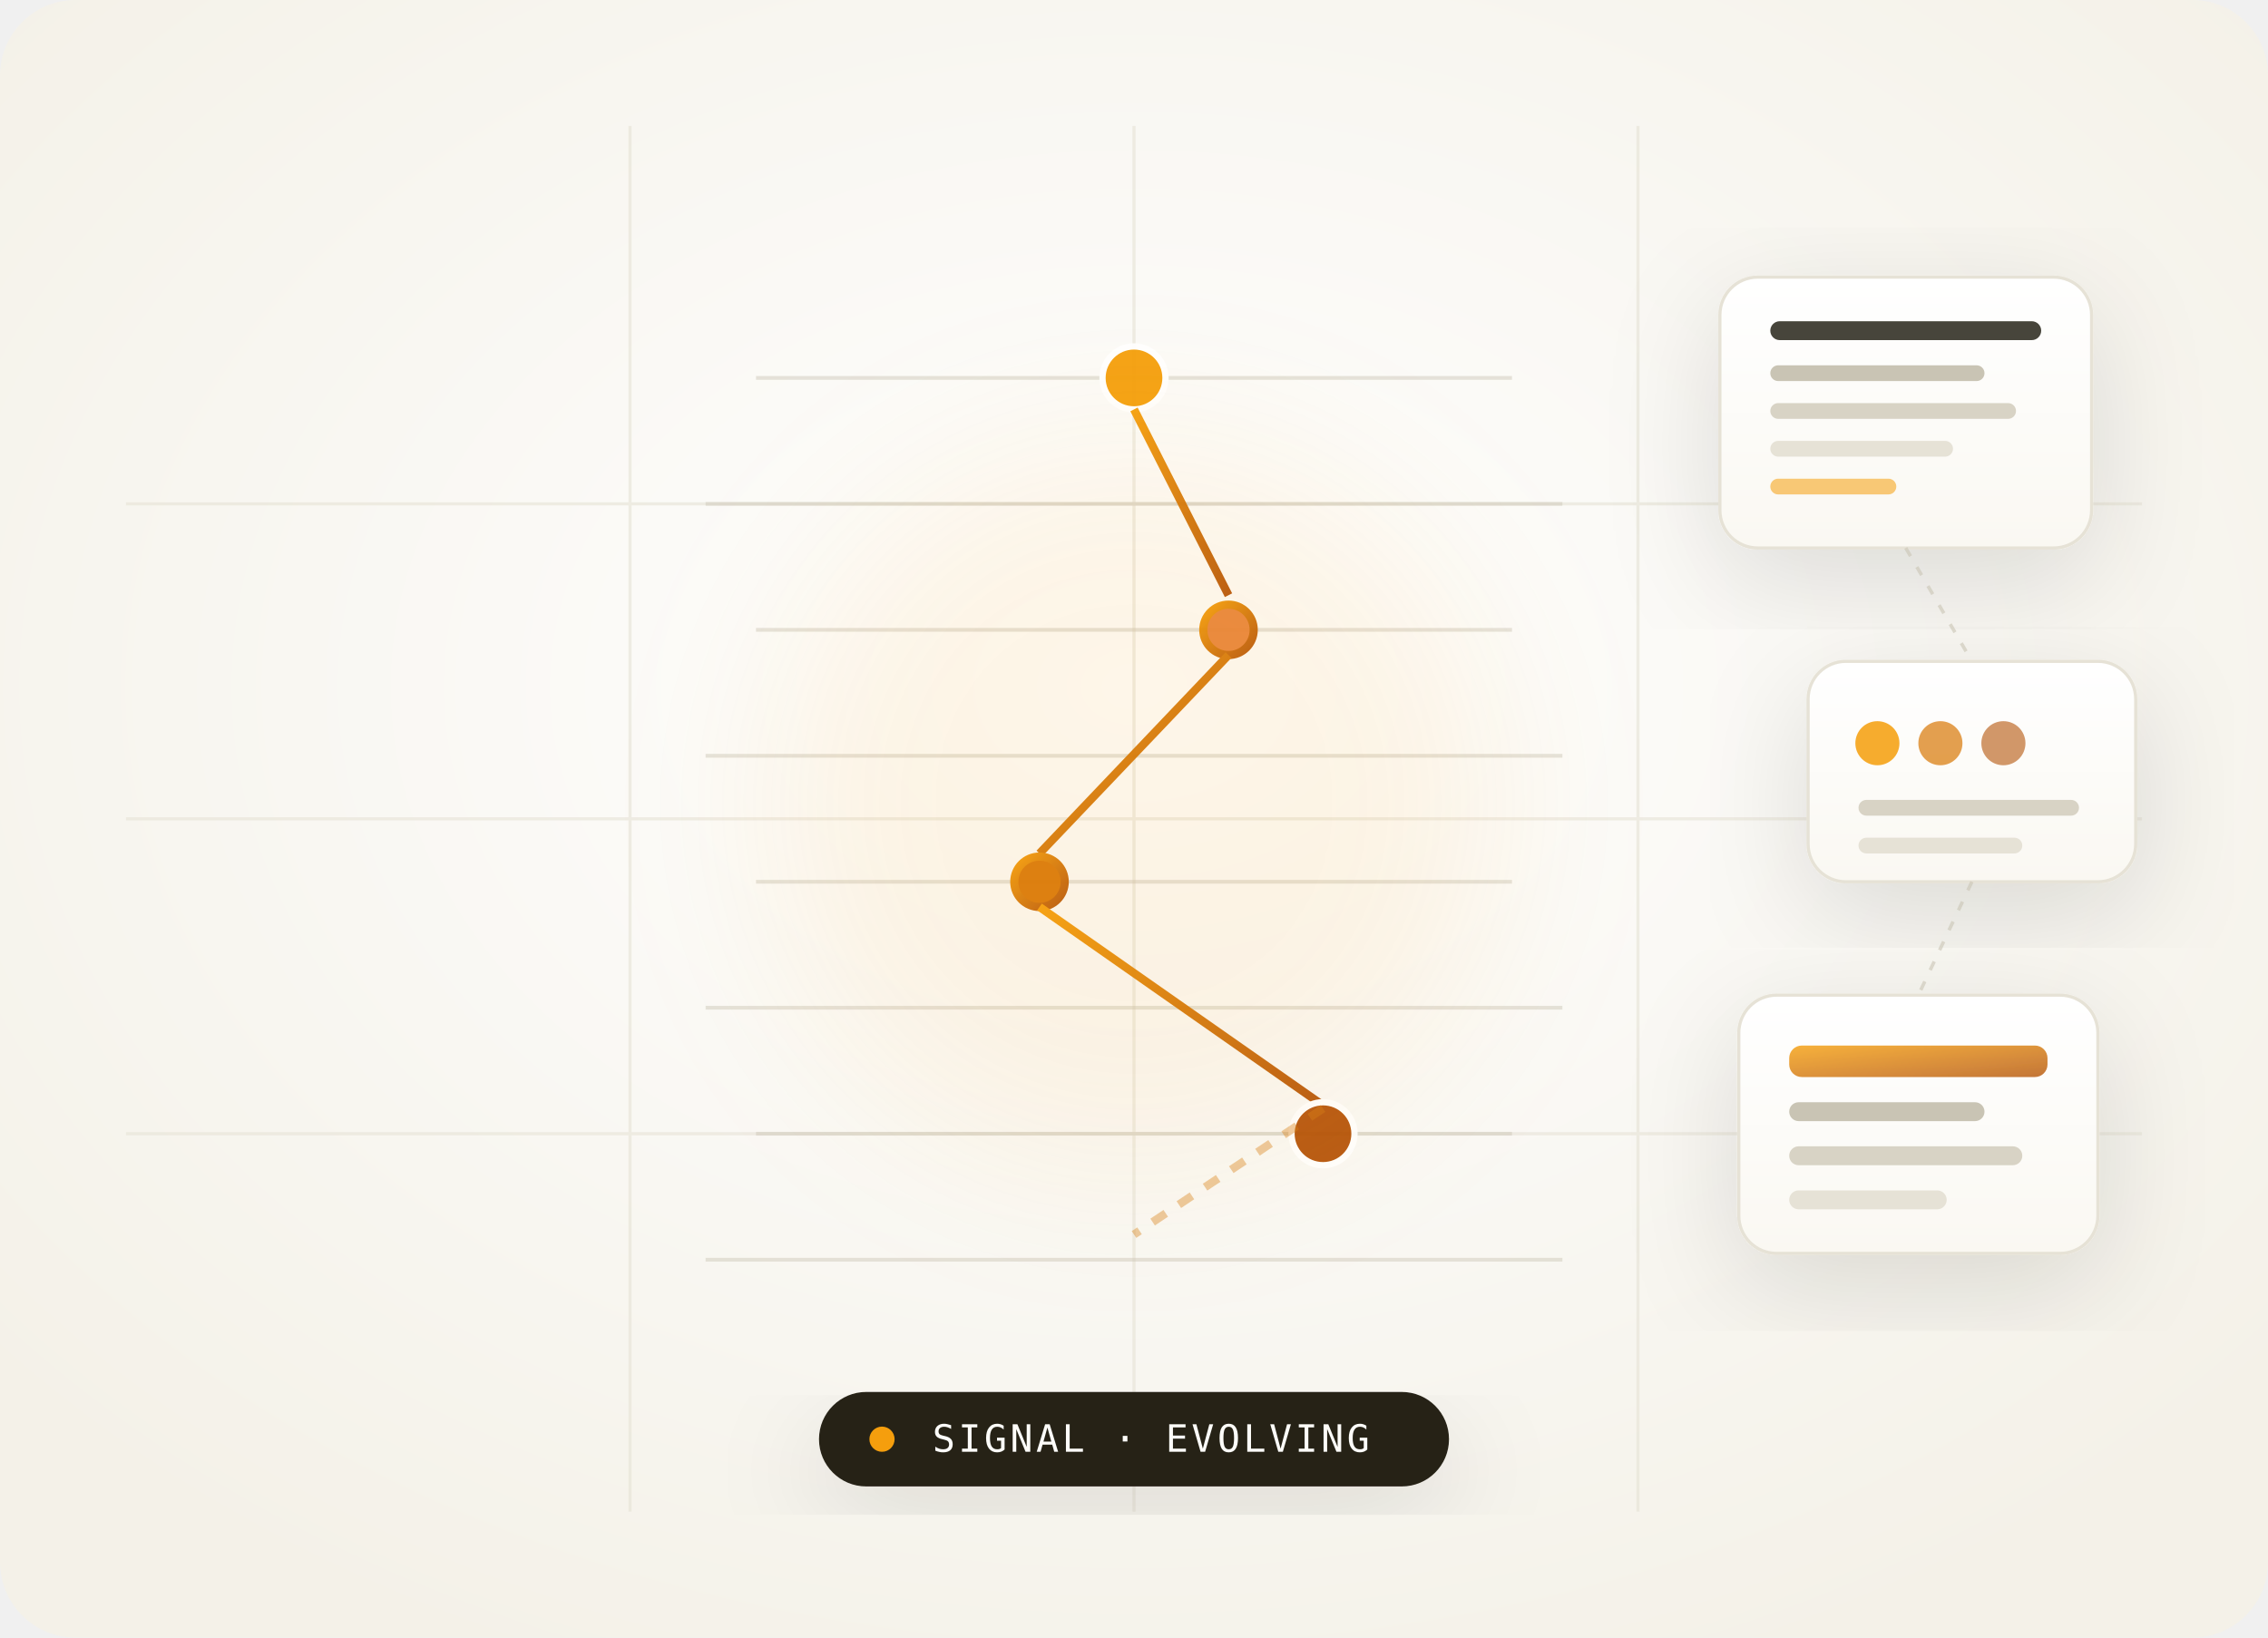
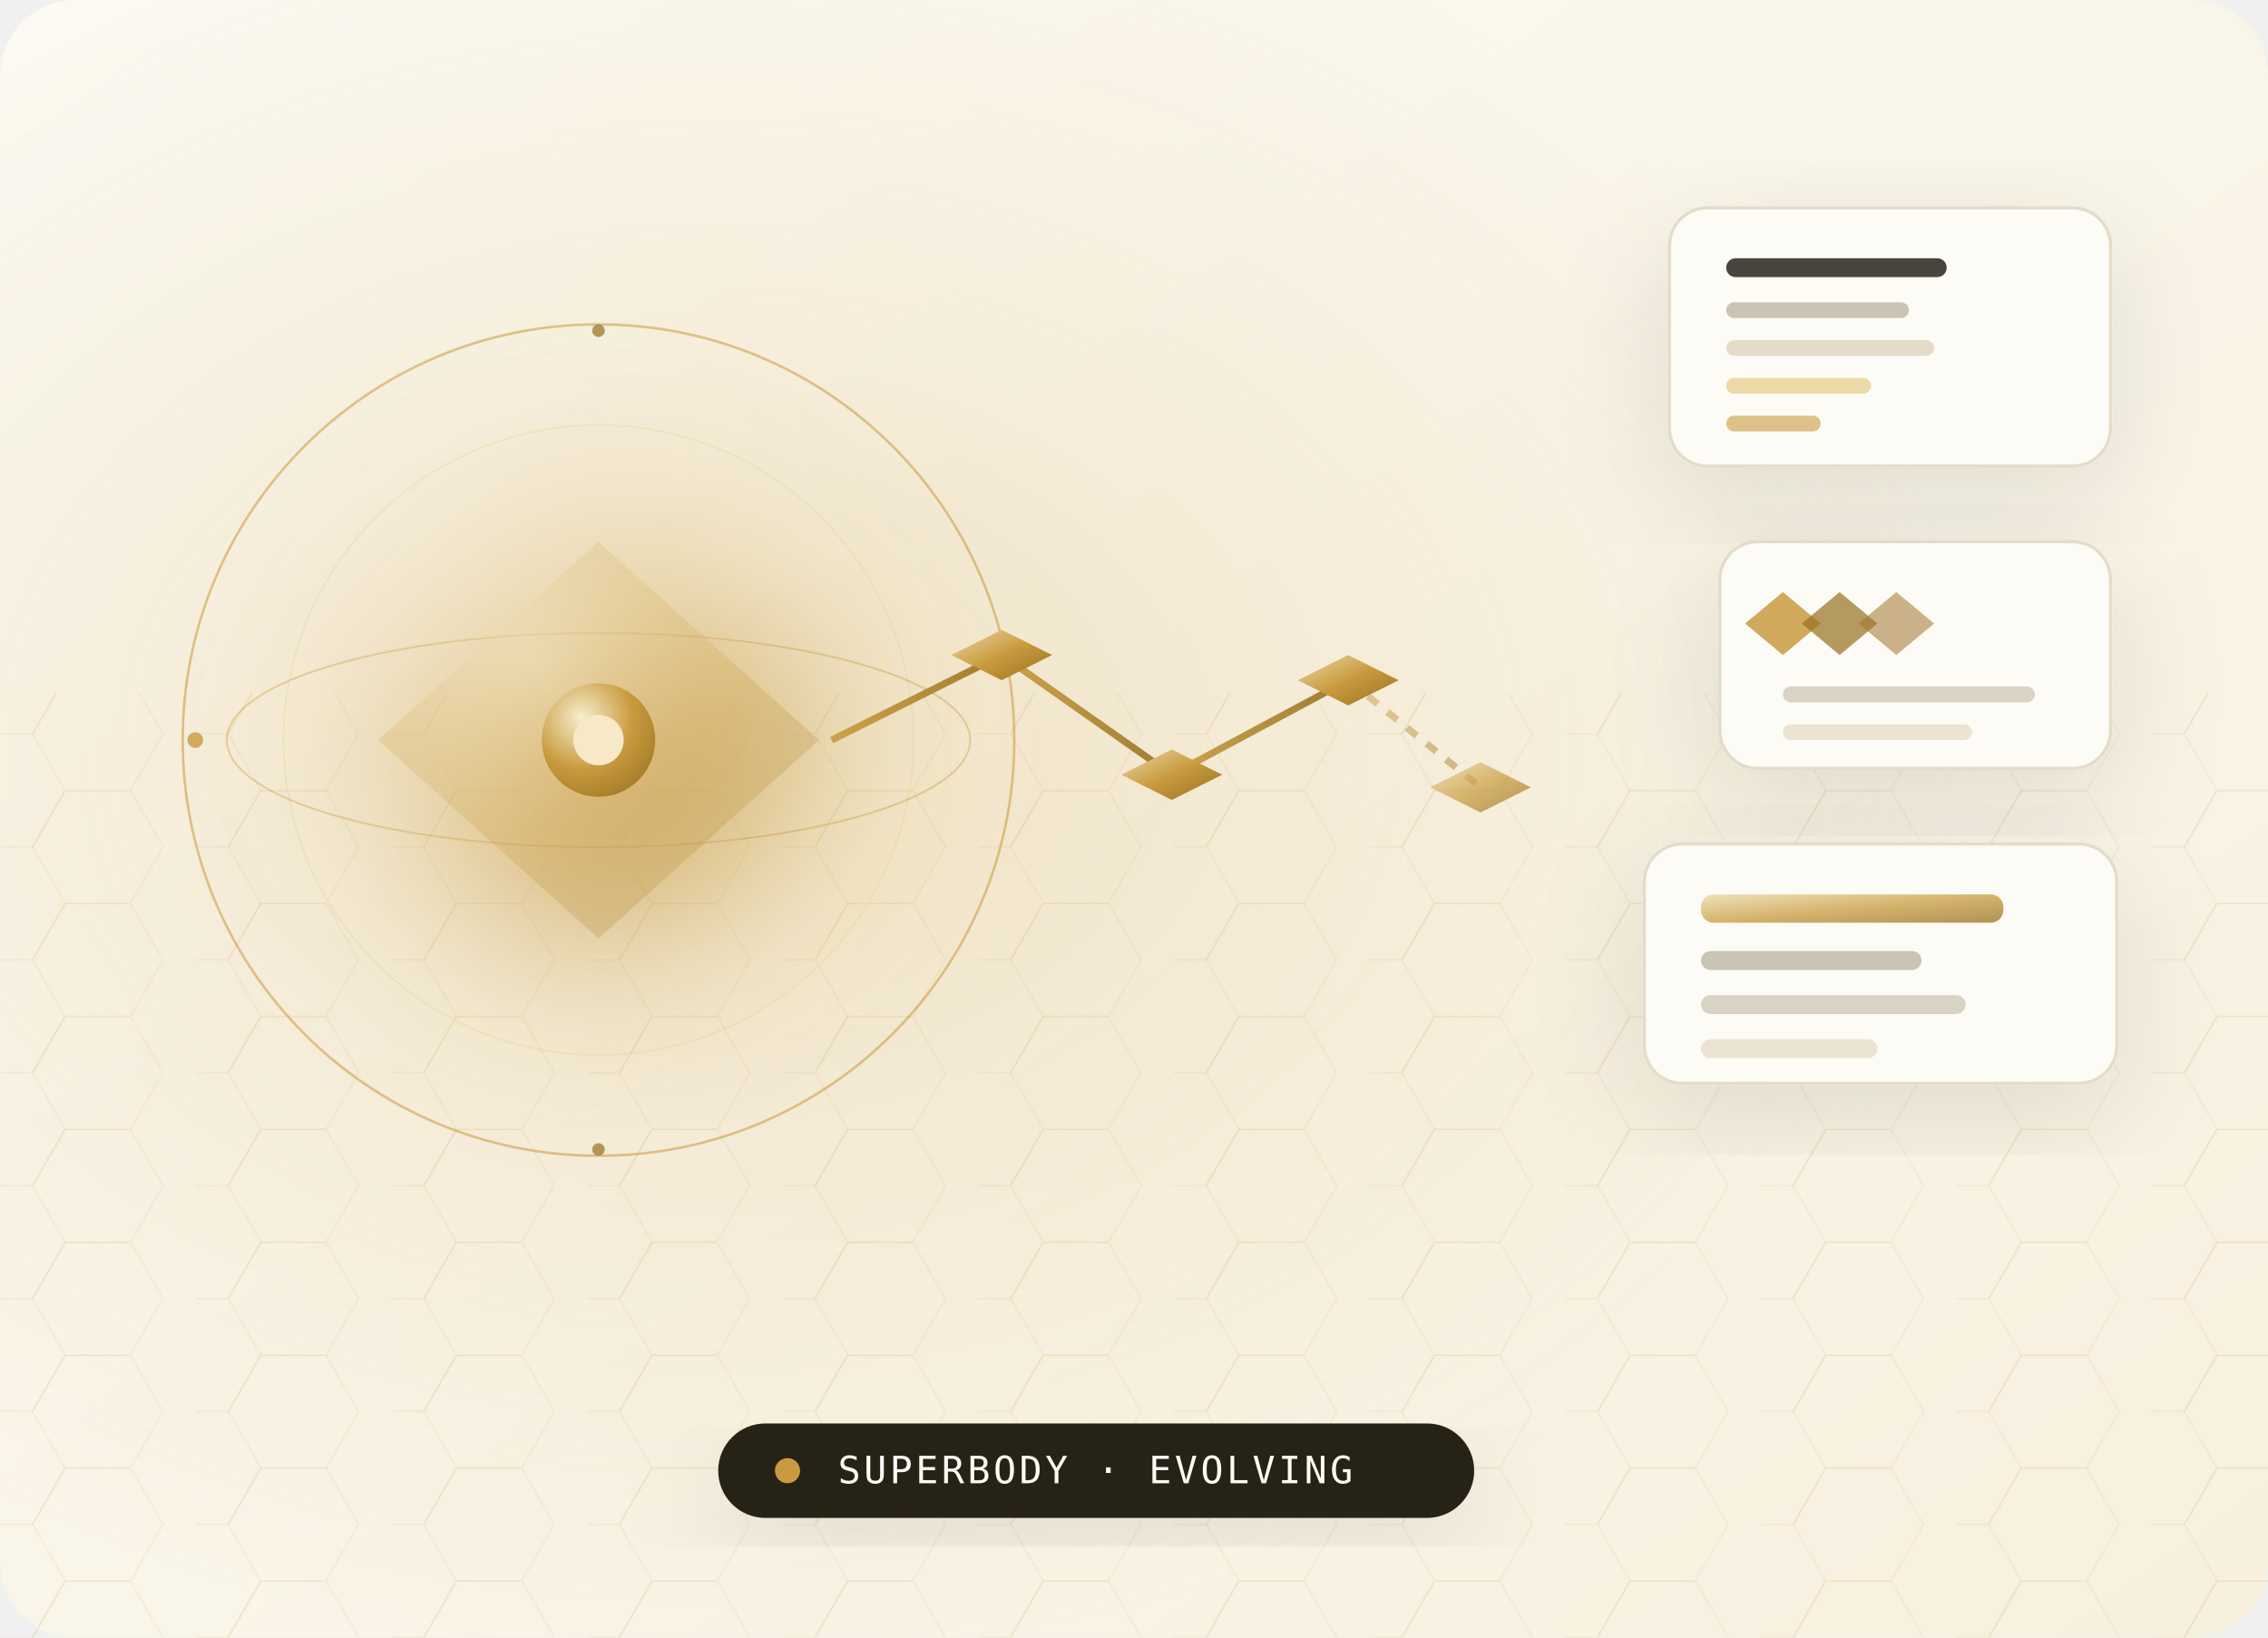
<svg xmlns="http://www.w3.org/2000/svg" width="720" height="520" viewBox="0 0 720 520">
  <defs>
-     <linearGradient id="hg" x1="0%" y1="0%" x2="100%" y2="100%">
-       <stop offset="0%" stop-color="#f59e0b" />
-       <stop offset="100%" stop-color="#b45309" />
+     <linearGradient id="bg" x1="0%" y1="0%" x2="100%" y2="100%">
+       <stop offset="0%" stop-color="#FCFAF3" />
+       <stop offset="100%" stop-color="#F7F0DE" />
    </linearGradient>
-     <radialGradient id="bg" cx="50%" cy="42%" r="65%">
-       <stop offset="0%" stop-color="#ffffff" />
-       <stop offset="100%" stop-color="#f4f1e8" />
+     <radialGradient id="halo" cx="32%" cy="46%" r="55%">
+       <stop offset="0%" stop-color="#EBD9A8" stop-opacity="0.5" />
+       <stop offset="42%" stop-color="#D9B878" stop-opacity="0.16" />
+       <stop offset="100%" stop-color="#D9B878" stop-opacity="0" />
    </radialGradient>
-     <linearGradient id="panel" x1="0%" y1="0%" x2="0%" y2="100%">
-       <stop offset="0%" stop-color="#ffffff" />
-       <stop offset="100%" stop-color="#faf8f2" />
+     <linearGradient id="gold" x1="0%" y1="0%" x2="100%" y2="100%">
+       <stop offset="0%" stop-color="#EBD9A8" />
+       <stop offset="0.5" stop-color="#C99B3F" />
+       <stop offset="1" stop-color="#96701F" />
    </linearGradient>
+     <radialGradient id="goldFill" cx="0.35" cy="0.3" r="0.9">
+       <stop offset="0%" stop-color="#F7EDCD" />
+       <stop offset="0.5" stop-color="#C99B3F" />
+       <stop offset="1" stop-color="#96701F" />
+     </radialGradient>
+     <linearGradient id="path" x1="0%" y1="0%" x2="100%" y2="0%">
+       <stop offset="0%" stop-color="#C99B3F" />
+       <stop offset="100%" stop-color="#96701F" />
+     </linearGradient>
+     <pattern id="lattice" width="54" height="31.18" patternUnits="userSpaceOnUse" patternTransform="scale(1.15)">
+       <path d="M 18 0 L 9 15.59 L -9 15.59 L -18 0 L -9 -15.59 L 9 -15.59 Z" fill="none" stroke="#C99B3F" stroke-width="0.5" opacity="0.12" />
+       <path transform="translate(27 15.59)" d="M 18 0 L 9 15.59 L -9 15.59 L -18 0 L -9 -15.59 L 9 -15.59 Z" fill="none" stroke="#C99B3F" stroke-width="0.5" opacity="0.12" />
+       <path transform="translate(27 -15.59)" d="M 18 0 L 9 15.59 L -9 15.59 L -18 0 L -9 -15.59 L 9 -15.59 Z" fill="none" stroke="#C99B3F" stroke-width="0.5" opacity="0.12" />
+     </pattern>
+     <filter id="soft" x="-80%" y="-80%" width="260%" height="260%">
+       <feGaussianBlur in="SourceGraphic" stdDeviation="30" />
+     </filter>
    <filter id="drop" x="-30%" y="-30%" width="160%" height="160%">
-       <feDropShadow dx="0" dy="10" stdDeviation="18" flood-color="#262419" flood-opacity="0.12" />
-     </filter>
-     <filter id="soft" x="-60%" y="-60%" width="220%" height="220%">
-       <feGaussianBlur in="SourceGraphic" stdDeviation="26" />
+       <feDropShadow dx="0" dy="10" stdDeviation="18" flood-color="#262419" flood-opacity="0.1" />
    </filter>
  </defs>
  <rect width="720" height="520" rx="24" fill="url(#bg)" />
-   <g opacity="0.6" stroke="#e6e2d6" stroke-width="1">
-     <line x1="40" y1="160" x2="680" y2="160" />
-     <line x1="40" y1="260" x2="680" y2="260" />
-     <line x1="40" y1="360" x2="680" y2="360" />
-     <line x1="200" y1="40" x2="200" y2="480" />
-     <line x1="360" y1="40" x2="360" y2="480" />
-     <line x1="520" y1="40" x2="520" y2="480" />
+   <rect width="720" height="520" rx="24" fill="url(#halo)" />
+   <rect y="220" width="720" height="300" fill="url(#lattice)" opacity="0.8" />
+   <circle cx="190" cy="235" r="132" fill="none" stroke="#C99B3F" stroke-width="0.8" opacity="0.55" />
+   <circle cx="190" cy="235" r="100" fill="none" stroke="#EBD9A8" stroke-width="0.6" opacity="0.45" />
+   <ellipse cx="190" cy="235" rx="118" ry="34" fill="none" stroke="#C99B3F" stroke-width="0.6" opacity="0.4" />
+   <circle cx="62" cy="235" r="2.5" fill="#C99B3F" opacity="0.8" />
+   <circle cx="190" cy="365" r="2" fill="#96701F" opacity="0.7" />
+   <circle cx="190" cy="105" r="2" fill="#96701F" opacity="0.7" />
+   <g stroke="url(#gold)" stroke-width="1.6" stroke-linecap="round">
+     <line x1="150" y1="205" x2="230" y2="205" />
+     <line x1="150" y1="235" x2="230" y2="235" />
+     <line x1="150" y1="265" x2="230" y2="265" />
  </g>
-   <g opacity="0.45" stroke="#c9c4b4" stroke-width="1.2">
-     <line x1="240" y1="120" x2="480" y2="120" />
-     <line x1="224" y1="160" x2="496" y2="160" />
-     <line x1="240" y1="200" x2="480" y2="200" />
-     <line x1="224" y1="240" x2="496" y2="240" />
-     <line x1="240" y1="280" x2="480" y2="280" />
-     <line x1="224" y1="320" x2="496" y2="320" />
-     <line x1="240" y1="360" x2="480" y2="360" />
-     <line x1="224" y1="400" x2="496" y2="400" />
+   <polygon points="190,172 260,235 190,298 120,235" fill="url(#goldFill)" filter="url(#soft)" />
+   <polygon points="190,172 260,235 190,298 120,235" fill="url(#goldFill)" opacity="0.25" />
+   <circle cx="190" cy="235" r="18" fill="url(#goldFill)" />
+   <circle cx="190" cy="235" r="8" fill="#F7E9C8" />
+   <g fill="none" stroke="url(#path)" stroke-width="2.2" opacity="0.9">
+     <path d="M264 235 L318 208" />
+     <path d="M318 208 L372 246" />
+     <path d="M372 246 L428 216" />
+     <path d="M428 216 L470 250" stroke-dasharray="4 4" opacity="0.5" />
  </g>
-   <g fill="none" stroke="url(#hg)" stroke-width="2.6" opacity="0.95">
-     <circle cx="360" cy="120" r="10" fill="#f59e0b" stroke="#ffffff" stroke-width="2" />
-     <path d="M360 130 L390 189" />
-     <circle cx="390" cy="200" r="8" fill="#e8833a" />
-     <path d="M390 208 L330 271" />
-     <circle cx="330" cy="280" r="8" fill="#d97706" />
-     <path d="M330 288 L420 351" />
-     <circle cx="420" cy="360" r="10" fill="#b45309" stroke="#ffffff" stroke-width="2" />
-     <path d="M420 352 L360 392" stroke-dasharray="5 5" opacity="0.4" />
-   </g>
-   <circle cx="360" cy="255" r="115" fill="#f59e0b" opacity="0.09" filter="url(#soft)" />
-   <g filter="url(#drop)">
-     <rect x="546" y="88" width="118" height="86" rx="12" fill="url(#panel)" stroke="#e6e2d6" />
-     <rect x="562" y="102" width="86" height="6" rx="3" fill="#262419" opacity="0.85" />
-     <rect x="562" y="116" width="68" height="5" rx="2.5" fill="#c9c4b4" />
-     <rect x="562" y="128" width="78" height="5" rx="2.5" fill="#d8d3c5" />
-     <rect x="562" y="140" width="58" height="5" rx="2.5" fill="#e6e2d6" />
-     <rect x="562" y="152" width="40" height="5" rx="2.5" fill="#f59e0b" opacity="0.55" />
+   <g fill="url(#gold)">
+     <polygon points="318,200 334,208 318,216 302,208" />
+     <polygon points="372,238 388,246 372,254 356,246" />
+     <polygon points="428,208 444,216 428,224 412,216" />
+     <polygon points="470,242 486,250 470,258 454,250" opacity="0.7" />
  </g>
  <g filter="url(#drop)">
-     <rect x="574" y="210" width="104" height="70" rx="12" fill="url(#panel)" stroke="#e6e2d6" />
-     <circle cx="596" cy="236" r="7" fill="#f59e0b" opacity="0.85" />
-     <circle cx="616" cy="236" r="7" fill="#d97706" opacity="0.7" />
-     <circle cx="636" cy="236" r="7" fill="#b45309" opacity="0.6" />
-     <rect x="590" y="254" width="70" height="5" rx="2.5" fill="#d8d3c5" />
-     <rect x="590" y="266" width="52" height="5" rx="2.5" fill="#e6e2d6" />
+     <rect x="530" y="66" width="140" height="82" rx="12" fill="#FDFBF5" stroke="#E3DCC9" />
+     <rect x="548" y="82" width="70" height="6" rx="3" fill="#262419" opacity="0.85" />
+     <rect x="548" y="96" width="58" height="5" rx="2.5" fill="#C9C4B4" />
+     <rect x="548" y="108" width="66" height="5" rx="2.5" fill="#E3DCC9" />
+     <rect x="548" y="120" width="46" height="5" rx="2.5" fill="#EBD9A8" />
+     <rect x="548" y="132" width="30" height="5" rx="2.5" fill="#C99B3F" opacity="0.6" />
  </g>
  <g filter="url(#drop)">
-     <rect x="552" y="316" width="114" height="82" rx="12" fill="url(#panel)" stroke="#e6e2d6" />
-     <rect x="568" y="332" width="82" height="10" rx="4" fill="url(#hg)" opacity="0.8" />
-     <rect x="568" y="350" width="62" height="6" rx="3" fill="#c9c4b4" />
-     <rect x="568" y="364" width="74" height="6" rx="3" fill="#d8d3c5" />
-     <rect x="568" y="378" width="50" height="6" rx="3" fill="#e6e2d6" />
-   </g>
-   <g stroke="#c9c4b4" stroke-width="1.1" opacity="0.6" stroke-dasharray="3 4">
-     <line x1="605" y1="174" x2="626" y2="210" />
-     <line x1="626" y1="280" x2="609" y2="316" />
+     <rect x="546" y="172" width="124" height="72" rx="12" fill="#FDFBF5" stroke="#E3DCC9" />
+     <polygon points="566,188 578,198 566,208 554,198" fill="#C99B3F" opacity="0.85" />
+     <polygon points="584,188 596,198 584,208 572,198" fill="#96701F" opacity="0.7" />
+     <polygon points="602,188 614,198 602,208 590,198" fill="#A0752E" opacity="0.55" />
+     <rect x="566" y="218" width="80" height="5" rx="2.5" fill="#D8D3C5" />
+     <rect x="566" y="230" width="60" height="5" rx="2.5" fill="#EBE4D2" />
  </g>
  <g filter="url(#drop)">
-     <rect x="260" y="442" width="200" height="30" rx="15" fill="#262419" />
-     <circle cx="280" cy="457" r="4" fill="#f59e0b" />
-     <text x="296" y="461" font-family="monospace" font-size="12" fill="#fdfcf9" letter-spacing="1">SIGNAL · EVOLVING</text>
+     <rect x="522" y="268" width="150" height="76" rx="12" fill="#FDFBF5" stroke="#E3DCC9" />
+     <rect x="540" y="284" width="96" height="9" rx="4" fill="url(#gold)" opacity="0.75" />
+     <rect x="540" y="302" width="70" height="6" rx="3" fill="#C9C4B4" />
+     <rect x="540" y="316" width="84" height="6" rx="3" fill="#D8D3C5" />
+     <rect x="540" y="330" width="56" height="6" rx="3" fill="#EBE4D2" />
+   </g>
+   <g filter="url(#drop)">
+     <rect x="228" y="452" width="240" height="30" rx="15" fill="#262419" />
+     <circle cx="250" cy="467" r="4" fill="#C99B3F" />
+     <text x="266" y="471" font-family="monospace" font-size="12" fill="#FCFAF3" letter-spacing="1">SUPERBODY · EVOLVING</text>
  </g>
</svg>
